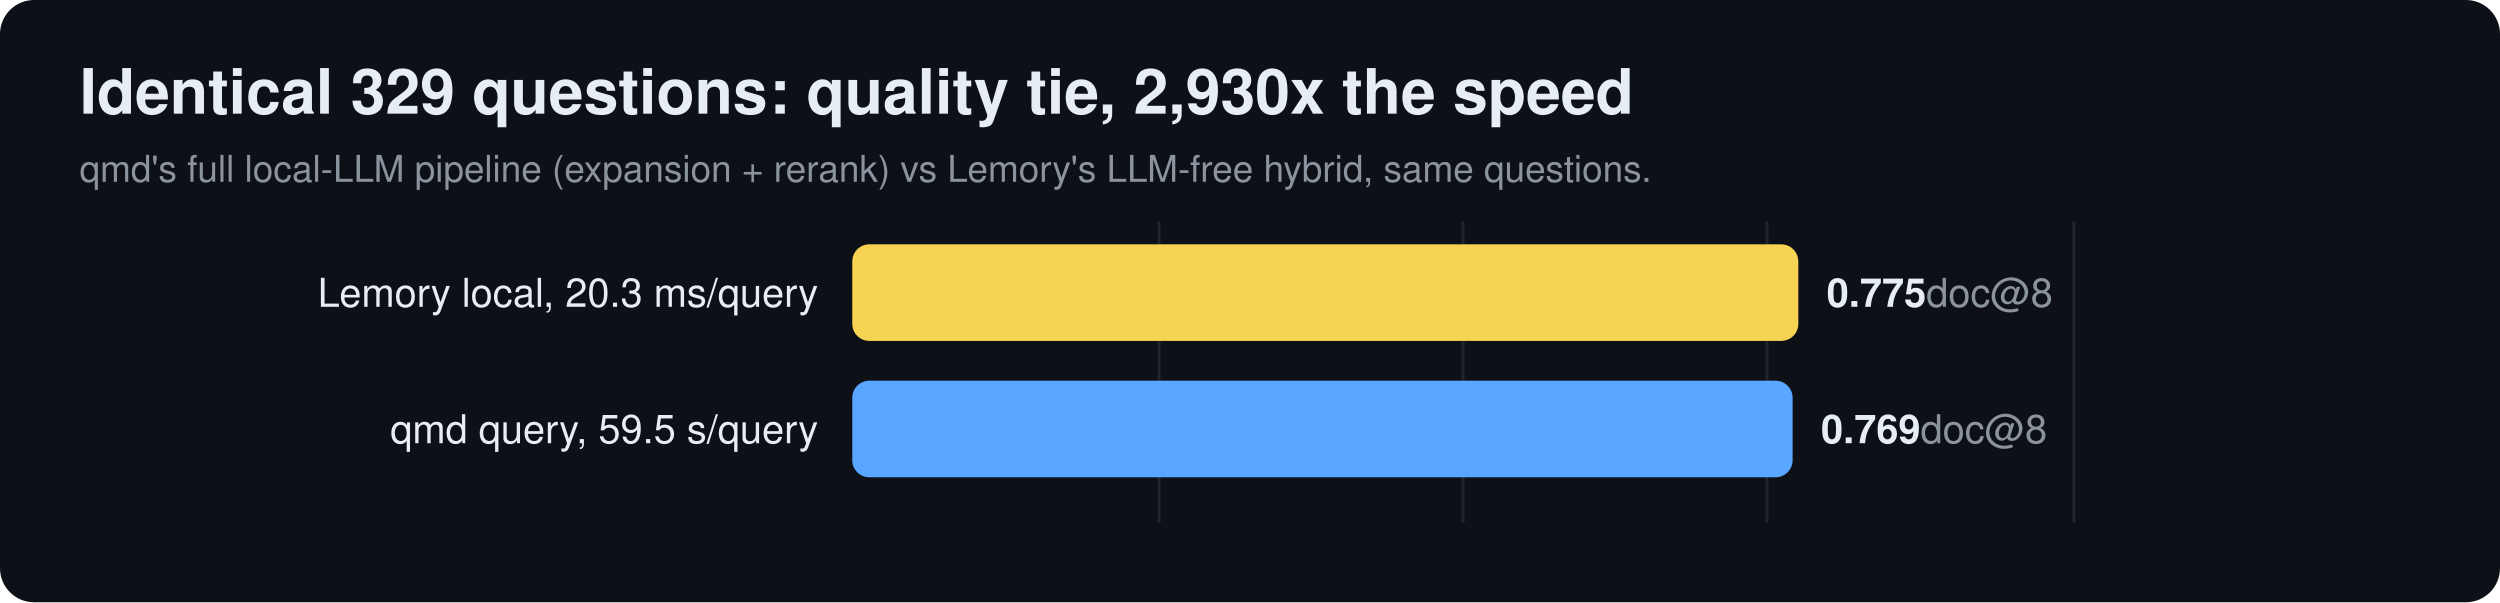
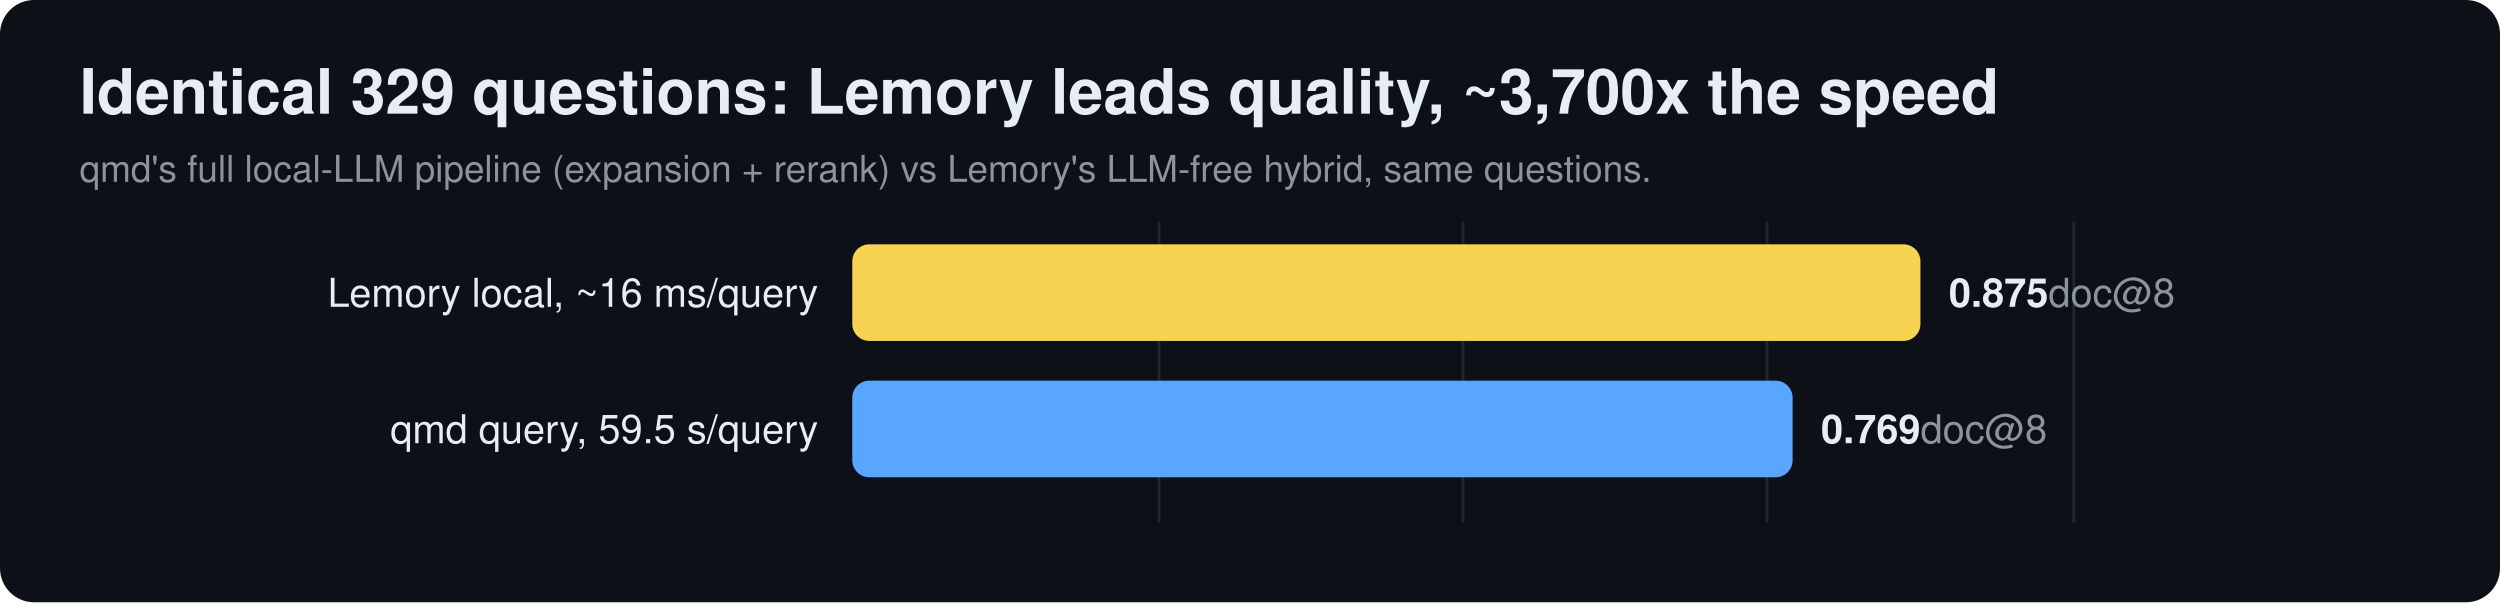
<svg xmlns="http://www.w3.org/2000/svg" width="880" height="212" font-family="-apple-system,Segoe UI,Helvetica,Arial,sans-serif">
  <rect width="880" height="212" rx="12" fill="#0d1117" />
-   <text x="28" y="40" fill="#e6edf3" font-size="22" font-weight="700">Identical 329 questions: quality tie, 2,930x the speed</text>
+   <text x="28" y="40" fill="#e6edf3" font-size="22" font-weight="700">Identical 329 questions: Lemory leads quality, ~3,700x the speed</text>
  <text x="28" y="64" fill="#8b949e" font-size="13">qmd's full local-LLM pipeline (expansion + rerank) vs Lemory's LLM-free hybrid, same questions.</text>
  <line x1="408" y1="78" x2="408" y2="184" stroke="#21262d" />
  <line x1="515" y1="78" x2="515" y2="184" stroke="#21262d" />
  <line x1="622" y1="78" x2="622" y2="184" stroke="#21262d" />
  <line x1="730" y1="78" x2="730" y2="184" stroke="#21262d" />
-   <text x="288" y="108.0" fill="#e6edf3" font-size="14" text-anchor="end">Lemory local, 20.3 ms/query</text>
-   <rect x="300" y="86" width="333" height="34" rx="6" fill="#f7d353" />
-   <text x="643" y="108.0" fill="#e6edf3" font-size="14" font-weight="600">0.775<tspan fill="#8b949e" font-weight="400">  doc@8</tspan>
+   <text x="288" y="108.0" fill="#e6edf3" font-size="14" text-anchor="end">Lemory local, ~16 ms/query</text>
+   <rect x="300" y="86" width="376" height="34" rx="6" fill="#f7d353" />
+   <text x="686" y="108.0" fill="#e6edf3" font-size="14" font-weight="600">0.875<tspan fill="#8b949e" font-weight="400">  doc@8</tspan>
  </text>
  <text x="288" y="156.0" fill="#e6edf3" font-size="14" text-anchor="end">qmd query, 59.5 s/query</text>
  <rect x="300" y="134" width="331" height="34" rx="6" fill="#58a6ff" />
  <text x="641" y="156.0" fill="#e6edf3" font-size="14" font-weight="600">0.769<tspan fill="#8b949e" font-weight="400">  doc@8</tspan>
  </text>
</svg>
